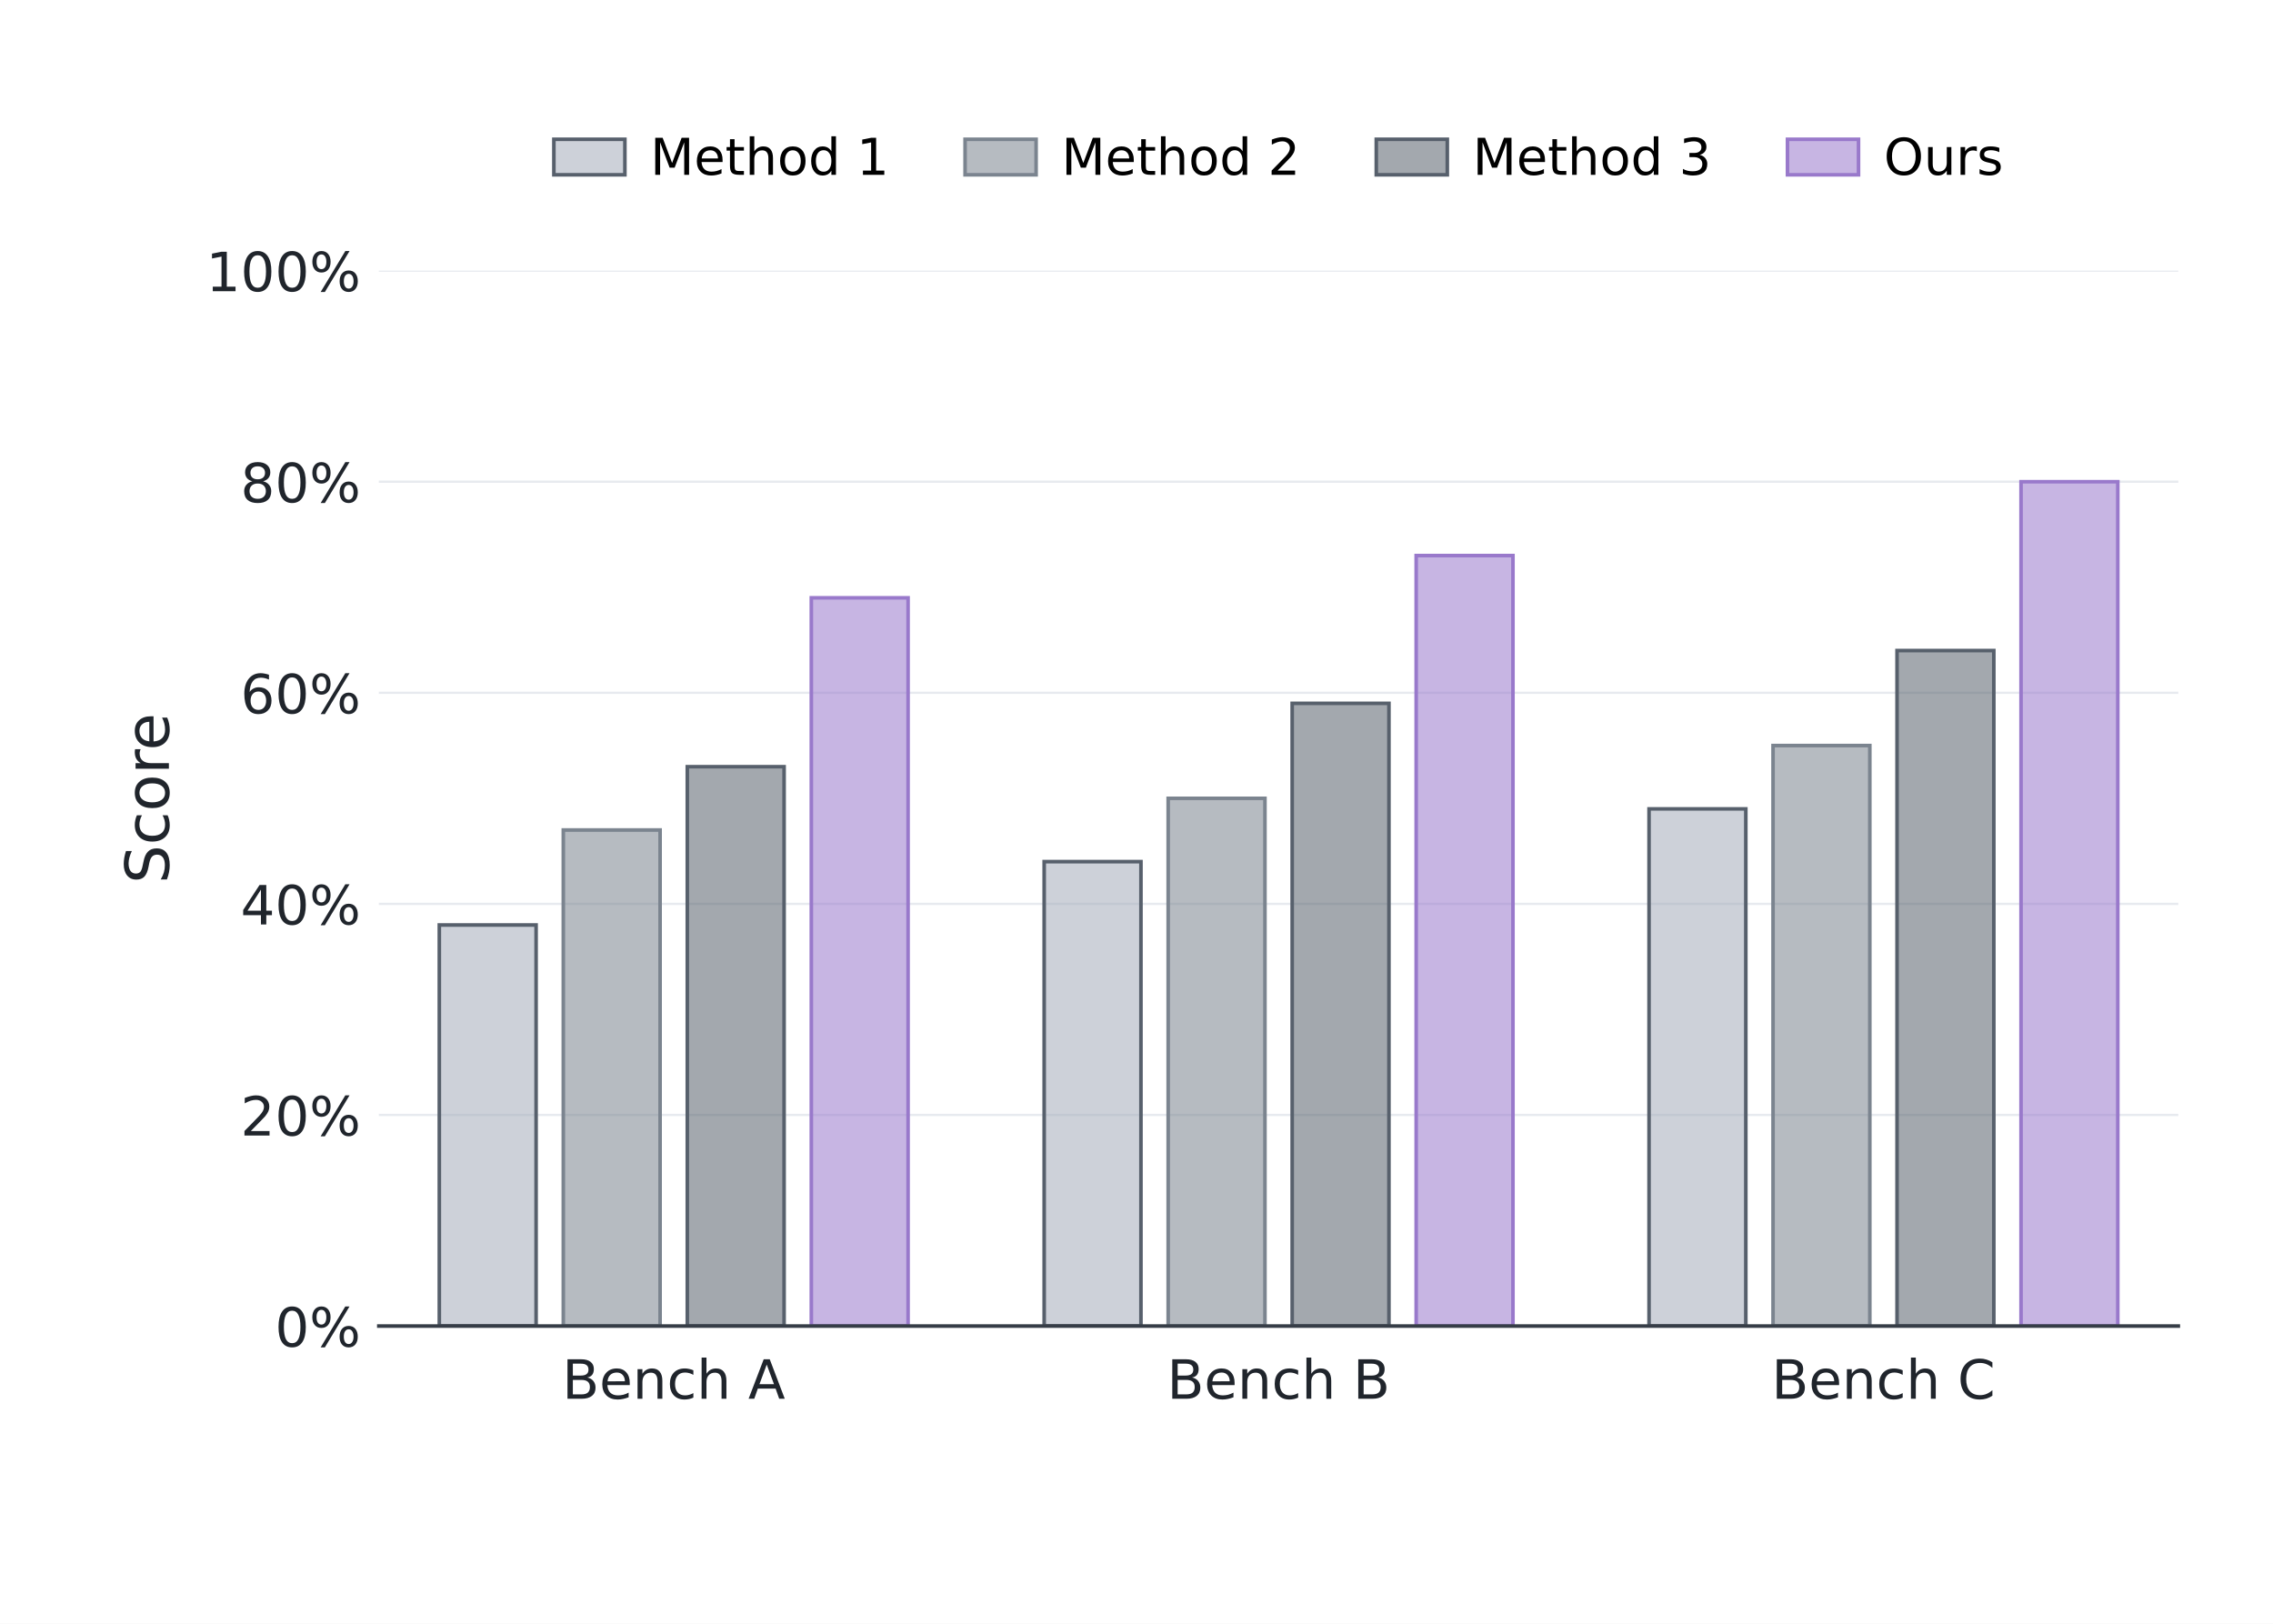
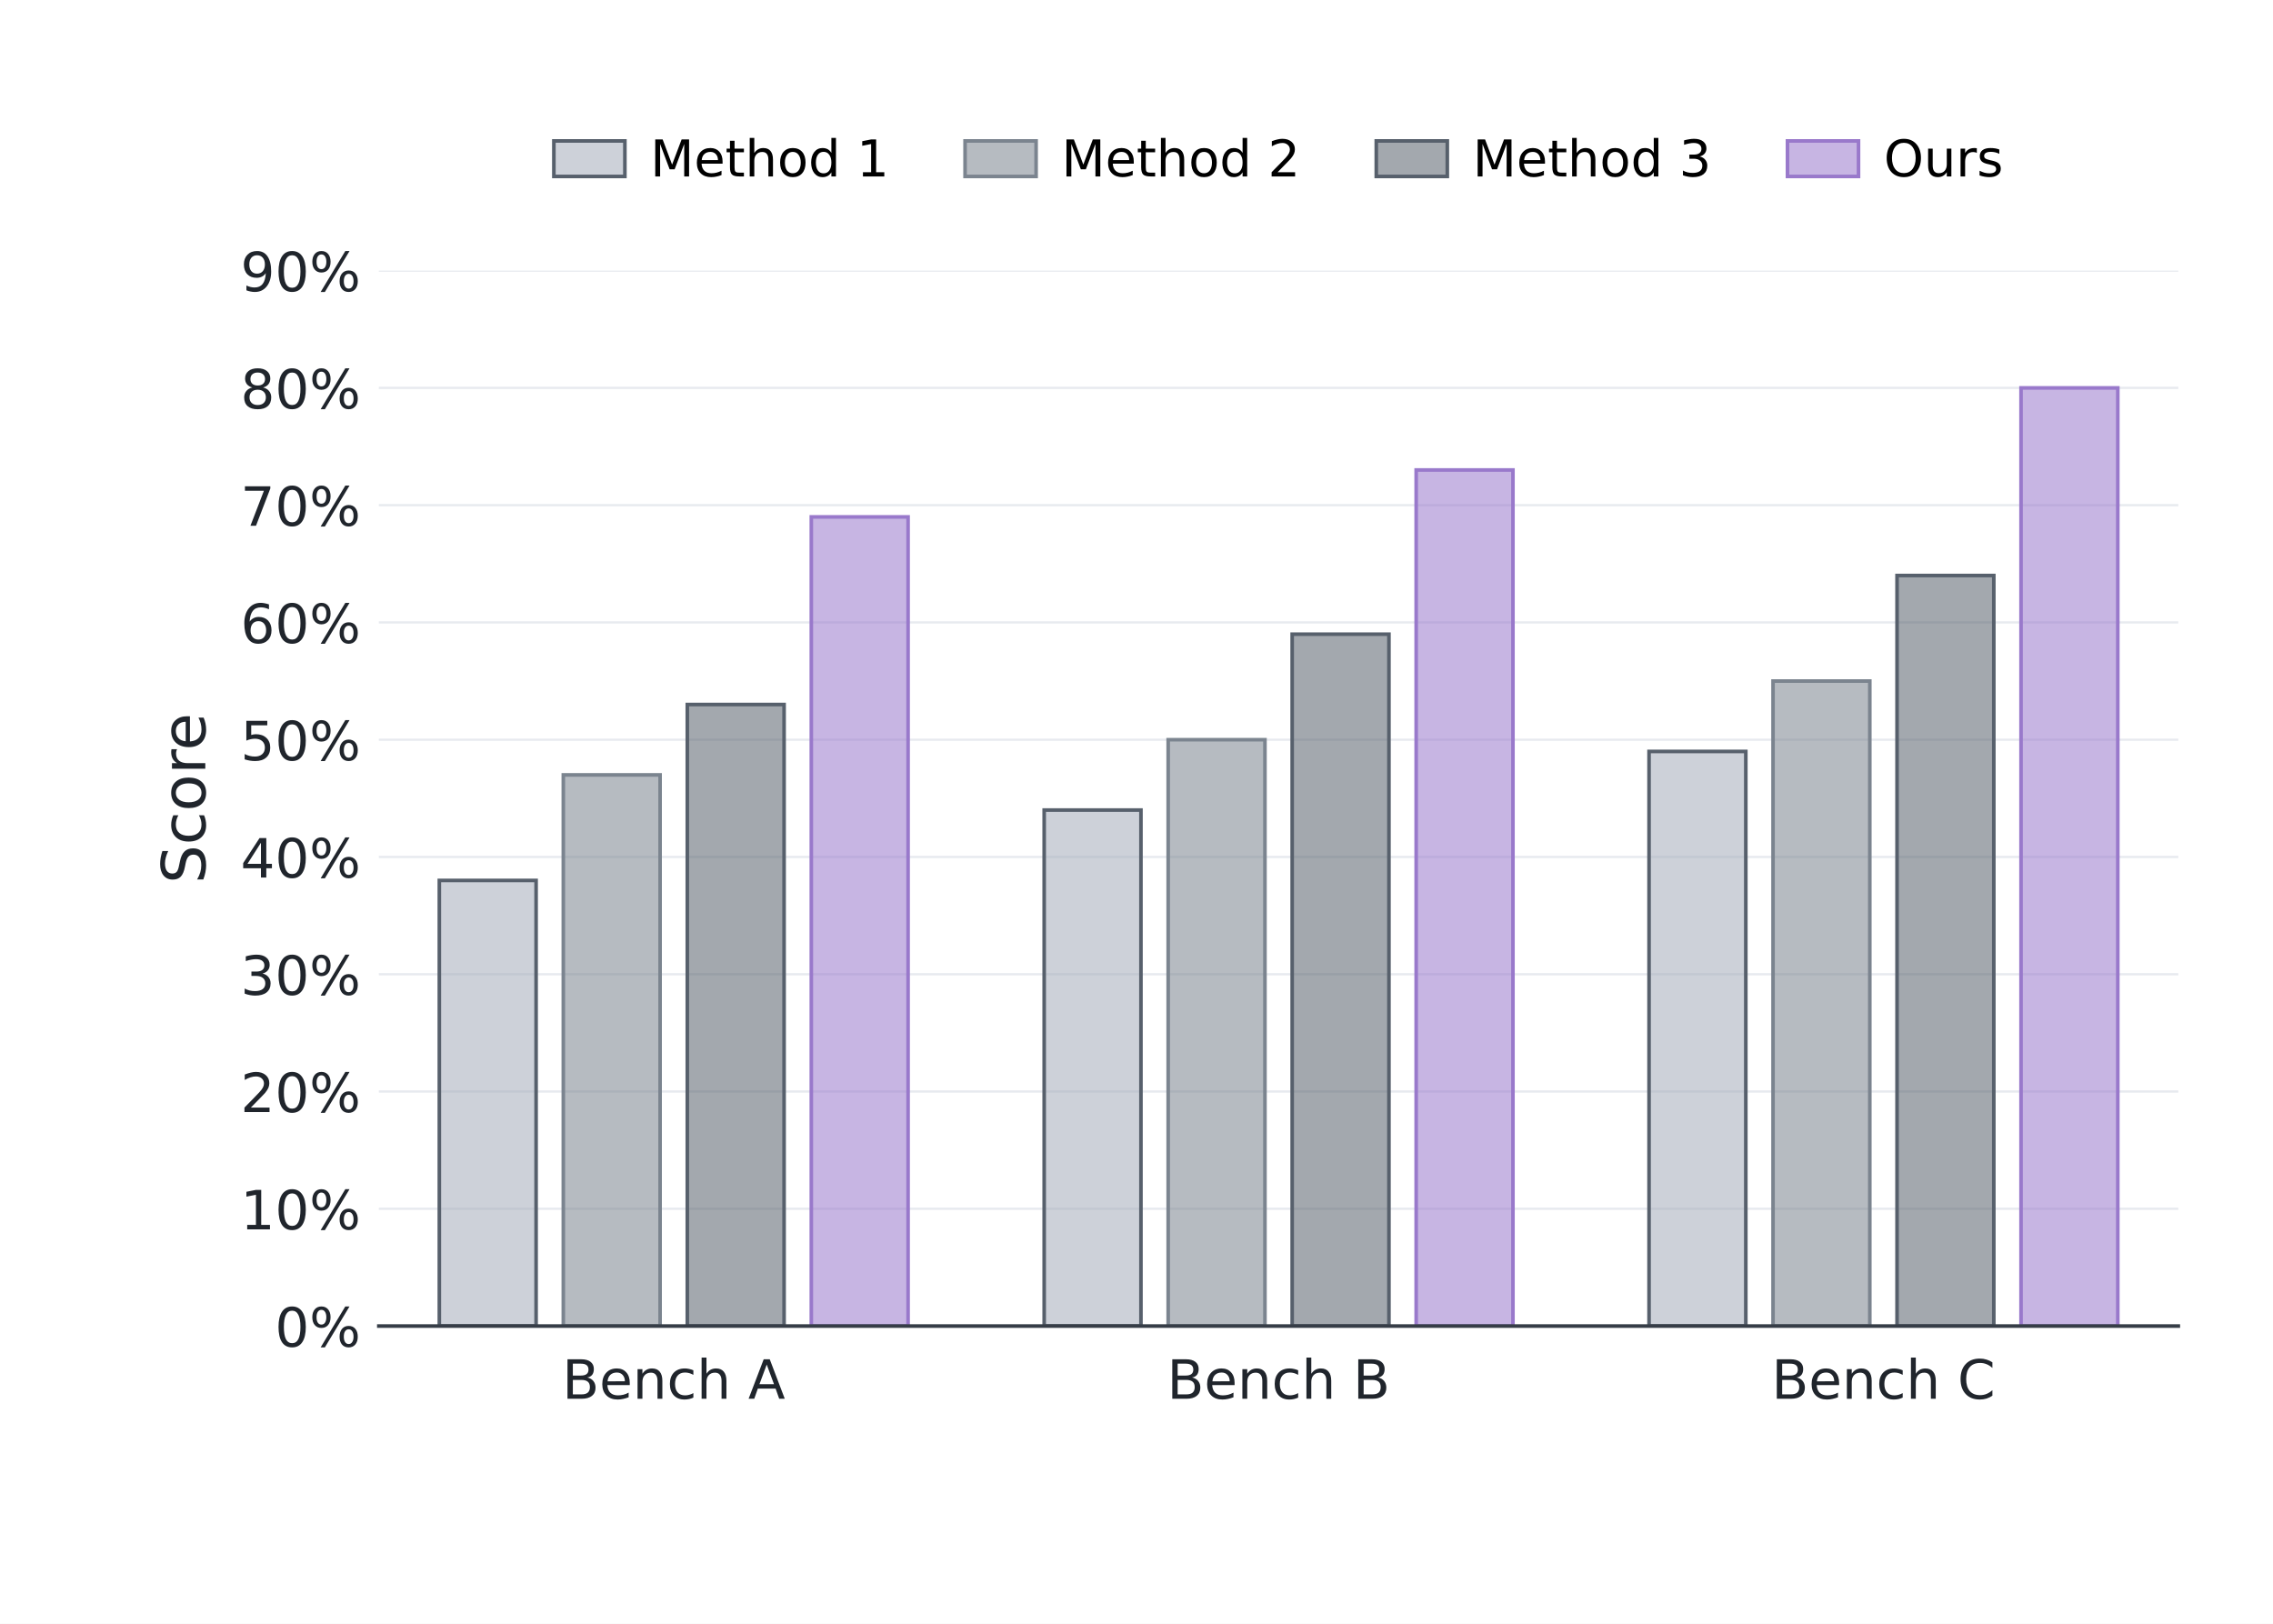
<svg xmlns="http://www.w3.org/2000/svg" width="504pt" height="360pt" viewBox="0 0 504 360" version="1.1">
  <defs>
    <style type="text/css">*{stroke-linejoin: round; stroke-linecap: butt}</style>
  </defs>
  <g id="figure_1">
    <g id="patch_1">
      <path d="M 0 360  L 504 360  L 504 0  L 0 0  z " style="fill: #ffffff" />
    </g>
    <g id="axes_1">
      <g id="patch_2">
        <path d="M 84 294  L 483 294  L 483 60  L 84 60  z " style="fill: #ffffff" />
      </g>
      <g id="matplotlib.axis_1">
        <g id="xtick_1">
          <g id="line2d_1" />
          <g id="text_1">
-             <text style="font-size: 12px; font-family: 'DejaVu Sans', 'Bitstream Vera Sans', 'Computer Modern Sans Serif', 'Lucida Grande', 'Verdana', 'Geneva', 'Lucid', 'Arial', 'Helvetica', 'Avant Garde', sans-serif; text-anchor: middle; fill: #20252c" x="149.382" y="310.118" transform="rotate(-0 149.3824 310.1181)">Bench A</text>
+             <text style="fill: #20252c; font: 12px 'DejaVu Sans', 'Bitstream Vera Sans', 'Computer Modern Sans Serif', 'Lucida Grande', 'Verdana', 'Geneva', 'Lucid', 'Arial', 'Helvetica', 'Avant Garde', sans-serif; text-anchor: middle" x="149.382" y="310.118" transform="rotate(-0 149.3824 310.1181)">Bench A</text>
          </g>
        </g>
        <g id="xtick_2">
          <g id="line2d_2" />
          <g id="text_2">
-             <text style="font-size: 12px; font-family: 'DejaVu Sans', 'Bitstream Vera Sans', 'Computer Modern Sans Serif', 'Lucida Grande', 'Verdana', 'Geneva', 'Lucid', 'Arial', 'Helvetica', 'Avant Garde', sans-serif; text-anchor: middle; fill: #20252c" x="283.5" y="310.118" transform="rotate(-0 283.5 310.1181)">Bench B</text>
+             <text style="fill: #20252c; font: 12px 'DejaVu Sans', 'Bitstream Vera Sans', 'Computer Modern Sans Serif', 'Lucida Grande', 'Verdana', 'Geneva', 'Lucid', 'Arial', 'Helvetica', 'Avant Garde', sans-serif; text-anchor: middle" x="283.5" y="310.118" transform="rotate(-0 283.5 310.1181)">Bench B</text>
          </g>
        </g>
        <g id="xtick_3">
          <g id="line2d_3" />
          <g id="text_3">
-             <text style="font-size: 12px; font-family: 'DejaVu Sans', 'Bitstream Vera Sans', 'Computer Modern Sans Serif', 'Lucida Grande', 'Verdana', 'Geneva', 'Lucid', 'Arial', 'Helvetica', 'Avant Garde', sans-serif; text-anchor: middle; fill: #20252c" x="417.618" y="310.118" transform="rotate(-0 417.6176 310.1181)">Bench C</text>
+             <text style="fill: #20252c; font: 12px 'DejaVu Sans', 'Bitstream Vera Sans', 'Computer Modern Sans Serif', 'Lucida Grande', 'Verdana', 'Geneva', 'Lucid', 'Arial', 'Helvetica', 'Avant Garde', sans-serif; text-anchor: middle" x="417.618" y="310.118" transform="rotate(-0 417.6176 310.1181)">Bench C</text>
          </g>
        </g>
      </g>
      <g id="matplotlib.axis_2">
        <g id="ytick_1">
          <g id="line2d_4">
-             <path d="M 84 294  L 483 294  " clip-path="url(#pe39a03a0b3)" style="fill: none; stroke: #cbd2dc; stroke-opacity: 0.45; stroke-width: 0.5; stroke-linecap: square" />
+             <path d="M 84 294  L 483 294  " clip-path="url(#p62241a1673)" style="fill: none; stroke: #cbd2dc; stroke-opacity: 0.45; stroke-width: 0.5; stroke-linecap: square" />
          </g>
          <g id="line2d_5" />
          <g id="text_4">
-             <text style="font-size: 12px; font-family: 'DejaVu Sans', 'Bitstream Vera Sans', 'Computer Modern Sans Serif', 'Lucida Grande', 'Verdana', 'Geneva', 'Lucid', 'Arial', 'Helvetica', 'Avant Garde', sans-serif; text-anchor: end; fill: #20252c" x="80" y="298.559" transform="rotate(-0 80 298.5586)">0%</text>
+             <text style="fill: #20252c; font: 12px 'DejaVu Sans', 'Bitstream Vera Sans', 'Computer Modern Sans Serif', 'Lucida Grande', 'Verdana', 'Geneva', 'Lucid', 'Arial', 'Helvetica', 'Avant Garde', sans-serif; text-anchor: end" x="80" y="298.559" transform="rotate(-0 80 298.5591)">0%</text>
          </g>
        </g>
        <g id="ytick_2">
          <g id="line2d_6">
-             <path d="M 84 247.2  L 483 247.2  " clip-path="url(#pe39a03a0b3)" style="fill: none; stroke: #cbd2dc; stroke-opacity: 0.45; stroke-width: 0.5; stroke-linecap: square" />
+             <path d="M 84 268  L 483 268  " clip-path="url(#p62241a1673)" style="fill: none; stroke: #cbd2dc; stroke-opacity: 0.45; stroke-width: 0.5; stroke-linecap: square" />
          </g>
          <g id="line2d_7" />
          <g id="text_5">
-             <text style="font-size: 12px; font-family: 'DejaVu Sans', 'Bitstream Vera Sans', 'Computer Modern Sans Serif', 'Lucida Grande', 'Verdana', 'Geneva', 'Lucid', 'Arial', 'Helvetica', 'Avant Garde', sans-serif; text-anchor: end; fill: #20252c" x="80" y="251.759" transform="rotate(-0 80 251.7586)">20%</text>
+             <text style="fill: #20252c; font: 12px 'DejaVu Sans', 'Bitstream Vera Sans', 'Computer Modern Sans Serif', 'Lucida Grande', 'Verdana', 'Geneva', 'Lucid', 'Arial', 'Helvetica', 'Avant Garde', sans-serif; text-anchor: end" x="80" y="272.559" transform="rotate(-0 80 272.5591)">10%</text>
          </g>
        </g>
        <g id="ytick_3">
          <g id="line2d_8">
-             <path d="M 84 200.4  L 483 200.4  " clip-path="url(#pe39a03a0b3)" style="fill: none; stroke: #cbd2dc; stroke-opacity: 0.45; stroke-width: 0.5; stroke-linecap: square" />
+             <path d="M 84 242  L 483 242  " clip-path="url(#p62241a1673)" style="fill: none; stroke: #cbd2dc; stroke-opacity: 0.45; stroke-width: 0.5; stroke-linecap: square" />
          </g>
          <g id="line2d_9" />
          <g id="text_6">
-             <text style="font-size: 12px; font-family: 'DejaVu Sans', 'Bitstream Vera Sans', 'Computer Modern Sans Serif', 'Lucida Grande', 'Verdana', 'Geneva', 'Lucid', 'Arial', 'Helvetica', 'Avant Garde', sans-serif; text-anchor: end; fill: #20252c" x="80" y="204.959" transform="rotate(-0 80 204.9586)">40%</text>
+             <text style="fill: #20252c; font: 12px 'DejaVu Sans', 'Bitstream Vera Sans', 'Computer Modern Sans Serif', 'Lucida Grande', 'Verdana', 'Geneva', 'Lucid', 'Arial', 'Helvetica', 'Avant Garde', sans-serif; text-anchor: end" x="80" y="246.559" transform="rotate(-0 80 246.5591)">20%</text>
          </g>
        </g>
        <g id="ytick_4">
          <g id="line2d_10">
-             <path d="M 84 153.6  L 483 153.6  " clip-path="url(#pe39a03a0b3)" style="fill: none; stroke: #cbd2dc; stroke-opacity: 0.45; stroke-width: 0.5; stroke-linecap: square" />
+             <path d="M 84 216  L 483 216  " clip-path="url(#p62241a1673)" style="fill: none; stroke: #cbd2dc; stroke-opacity: 0.45; stroke-width: 0.5; stroke-linecap: square" />
          </g>
          <g id="line2d_11" />
          <g id="text_7">
-             <text style="font-size: 12px; font-family: 'DejaVu Sans', 'Bitstream Vera Sans', 'Computer Modern Sans Serif', 'Lucida Grande', 'Verdana', 'Geneva', 'Lucid', 'Arial', 'Helvetica', 'Avant Garde', sans-serif; text-anchor: end; fill: #20252c" x="80" y="158.159" transform="rotate(-0 80 158.1586)">60%</text>
+             <text style="fill: #20252c; font: 12px 'DejaVu Sans', 'Bitstream Vera Sans', 'Computer Modern Sans Serif', 'Lucida Grande', 'Verdana', 'Geneva', 'Lucid', 'Arial', 'Helvetica', 'Avant Garde', sans-serif; text-anchor: end" x="80" y="220.559" transform="rotate(-0 80 220.5591)">30%</text>
          </g>
        </g>
        <g id="ytick_5">
          <g id="line2d_12">
-             <path d="M 84 106.8  L 483 106.8  " clip-path="url(#pe39a03a0b3)" style="fill: none; stroke: #cbd2dc; stroke-opacity: 0.45; stroke-width: 0.5; stroke-linecap: square" />
+             <path d="M 84 190  L 483 190  " clip-path="url(#p62241a1673)" style="fill: none; stroke: #cbd2dc; stroke-opacity: 0.45; stroke-width: 0.5; stroke-linecap: square" />
          </g>
          <g id="line2d_13" />
          <g id="text_8">
-             <text style="font-size: 12px; font-family: 'DejaVu Sans', 'Bitstream Vera Sans', 'Computer Modern Sans Serif', 'Lucida Grande', 'Verdana', 'Geneva', 'Lucid', 'Arial', 'Helvetica', 'Avant Garde', sans-serif; text-anchor: end; fill: #20252c" x="80" y="111.359" transform="rotate(-0 80 111.3586)">80%</text>
+             <text style="fill: #20252c; font: 12px 'DejaVu Sans', 'Bitstream Vera Sans', 'Computer Modern Sans Serif', 'Lucida Grande', 'Verdana', 'Geneva', 'Lucid', 'Arial', 'Helvetica', 'Avant Garde', sans-serif; text-anchor: end" x="80" y="194.559" transform="rotate(-0 80 194.5591)">40%</text>
          </g>
        </g>
        <g id="ytick_6">
          <g id="line2d_14">
-             <path d="M 84 60  L 483 60  " clip-path="url(#pe39a03a0b3)" style="fill: none; stroke: #cbd2dc; stroke-opacity: 0.45; stroke-width: 0.5; stroke-linecap: square" />
+             <path d="M 84 164  L 483 164  " clip-path="url(#p62241a1673)" style="fill: none; stroke: #cbd2dc; stroke-opacity: 0.45; stroke-width: 0.5; stroke-linecap: square" />
          </g>
          <g id="line2d_15" />
          <g id="text_9">
-             <text style="font-size: 12px; font-family: 'DejaVu Sans', 'Bitstream Vera Sans', 'Computer Modern Sans Serif', 'Lucida Grande', 'Verdana', 'Geneva', 'Lucid', 'Arial', 'Helvetica', 'Avant Garde', sans-serif; text-anchor: end; fill: #20252c" x="80" y="64.559" transform="rotate(-0 80 64.55859)">100%</text>
-           </g>
-         </g>
-         <g id="text_10">
-           <text style="font-size: 13.5px; font-family: 'DejaVu Sans', 'Bitstream Vera Sans', 'Computer Modern Sans Serif', 'Lucida Grande', 'Verdana', 'Geneva', 'Lucid', 'Arial', 'Helvetica', 'Avant Garde', sans-serif; text-anchor: middle; fill: #20252c" x="37.45" y="177" transform="rotate(-90 37.44996 177)">Score</text>
+             <text style="fill: #20252c; font: 12px 'DejaVu Sans', 'Bitstream Vera Sans', 'Computer Modern Sans Serif', 'Lucida Grande', 'Verdana', 'Geneva', 'Lucid', 'Arial', 'Helvetica', 'Avant Garde', sans-serif; text-anchor: end" x="80" y="168.559" transform="rotate(-0 80 168.5591)">50%</text>
+           </g>
+         </g>
+         <g id="ytick_7">
+           <g id="line2d_16">
+             <path d="M 84 138  L 483 138  " clip-path="url(#p62241a1673)" style="fill: none; stroke: #cbd2dc; stroke-opacity: 0.45; stroke-width: 0.5; stroke-linecap: square" />
+           </g>
+           <g id="line2d_17" />
+           <g id="text_10">
+             <text style="fill: #20252c; font: 12px 'DejaVu Sans', 'Bitstream Vera Sans', 'Computer Modern Sans Serif', 'Lucida Grande', 'Verdana', 'Geneva', 'Lucid', 'Arial', 'Helvetica', 'Avant Garde', sans-serif; text-anchor: end" x="80" y="142.559" transform="rotate(-0 80 142.5591)">60%</text>
+           </g>
+         </g>
+         <g id="ytick_8">
+           <g id="line2d_18">
+             <path d="M 84 112  L 483 112  " clip-path="url(#p62241a1673)" style="fill: none; stroke: #cbd2dc; stroke-opacity: 0.45; stroke-width: 0.5; stroke-linecap: square" />
+           </g>
+           <g id="line2d_19" />
+           <g id="text_11">
+             <text style="fill: #20252c; font: 12px 'DejaVu Sans', 'Bitstream Vera Sans', 'Computer Modern Sans Serif', 'Lucida Grande', 'Verdana', 'Geneva', 'Lucid', 'Arial', 'Helvetica', 'Avant Garde', sans-serif; text-anchor: end" x="80" y="116.559" transform="rotate(-0 80 116.5591)">70%</text>
+           </g>
+         </g>
+         <g id="ytick_9">
+           <g id="line2d_20">
+             <path d="M 84 86  L 483 86  " clip-path="url(#p62241a1673)" style="fill: none; stroke: #cbd2dc; stroke-opacity: 0.45; stroke-width: 0.5; stroke-linecap: square" />
+           </g>
+           <g id="line2d_21" />
+           <g id="text_12">
+             <text style="fill: #20252c; font: 12px 'DejaVu Sans', 'Bitstream Vera Sans', 'Computer Modern Sans Serif', 'Lucida Grande', 'Verdana', 'Geneva', 'Lucid', 'Arial', 'Helvetica', 'Avant Garde', sans-serif; text-anchor: end" x="80" y="90.559" transform="rotate(-0 80 90.55906)">80%</text>
+           </g>
+         </g>
+         <g id="ytick_10">
+           <g id="line2d_22">
+             <path d="M 84 60  L 483 60  " clip-path="url(#p62241a1673)" style="fill: none; stroke: #cbd2dc; stroke-opacity: 0.45; stroke-width: 0.5; stroke-linecap: square" />
+           </g>
+           <g id="line2d_23" />
+           <g id="text_13">
+             <text style="fill: #20252c; font: 12px 'DejaVu Sans', 'Bitstream Vera Sans', 'Computer Modern Sans Serif', 'Lucida Grande', 'Verdana', 'Geneva', 'Lucid', 'Arial', 'Helvetica', 'Avant Garde', sans-serif; text-anchor: end" x="80" y="64.559" transform="rotate(-0 80 64.55906)">90%</text>
+           </g>
+         </g>
+         <g id="text_14">
+           <text style="fill: #20252c; font: 13.5px 'DejaVu Sans', 'Bitstream Vera Sans', 'Computer Modern Sans Serif', 'Lucida Grande', 'Verdana', 'Geneva', 'Lucid', 'Arial', 'Helvetica', 'Avant Garde', sans-serif; text-anchor: middle" x="45.521" y="177" transform="rotate(-90 45.52055 177)">Score</text>
        </g>
      </g>
      <g id="patch_3">
-         <path d="M 97.412 294  L 118.871 294  L 118.871 205.08  L 97.412 205.08  z " clip-path="url(#pe39a03a0b3)" style="fill: #a3acb9; fill-opacity: 0.55; stroke: #57606c; stroke-width: 0.8; stroke-linejoin: miter" />
+         <path d="M 97.412 294  L 118.871 294  L 118.871 195.2  L 97.412 195.2  z " clip-path="url(#p62241a1673)" style="fill: #a3acb9; fill-opacity: 0.55; stroke: #57606c; stroke-width: 0.8; stroke-linejoin: miter" />
      </g>
      <g id="patch_4">
-         <path d="M 124.906 294  L 146.365 294  L 146.365 184.02  L 124.906 184.02  z " clip-path="url(#pe39a03a0b3)" style="fill: #7b848f; fill-opacity: 0.55; stroke: #7b848f; stroke-width: 0.8; stroke-linejoin: miter" />
+         <path d="M 124.906 294  L 146.365 294  L 146.365 171.8  L 124.906 171.8  z " clip-path="url(#p62241a1673)" style="fill: #7b848f; fill-opacity: 0.55; stroke: #7b848f; stroke-width: 0.8; stroke-linejoin: miter" />
      </g>
      <g id="patch_5">
-         <path d="M 152.4 294  L 173.859 294  L 173.859 169.98  L 152.4 169.98  z " clip-path="url(#pe39a03a0b3)" style="fill: #57606c; fill-opacity: 0.55; stroke: #57606c; stroke-width: 0.8; stroke-linejoin: miter" />
+         <path d="M 152.4 294  L 173.859 294  L 173.859 156.2  L 152.4 156.2  z " clip-path="url(#p62241a1673)" style="fill: #57606c; fill-opacity: 0.55; stroke: #57606c; stroke-width: 0.8; stroke-linejoin: miter" />
      </g>
      <g id="patch_6">
-         <path d="M 179.894 294  L 201.353 294  L 201.353 132.54  L 179.894 132.54  z " clip-path="url(#pe39a03a0b3)" style="fill: #9979cb; fill-opacity: 0.55; stroke: #9979cb; stroke-width: 0.8; stroke-linejoin: miter" />
+         <path d="M 179.894 294  L 201.353 294  L 201.353 114.6  L 179.894 114.6  z " clip-path="url(#p62241a1673)" style="fill: #9979cb; fill-opacity: 0.55; stroke: #9979cb; stroke-width: 0.8; stroke-linejoin: miter" />
      </g>
      <g id="patch_7">
-         <path d="M 231.529 294  L 252.988 294  L 252.988 191.04  L 231.529 191.04  z " clip-path="url(#pe39a03a0b3)" style="fill: #a3acb9; fill-opacity: 0.55; stroke: #57606c; stroke-width: 0.8; stroke-linejoin: miter" />
+         <path d="M 231.529 294  L 252.988 294  L 252.988 179.6  L 231.529 179.6  z " clip-path="url(#p62241a1673)" style="fill: #a3acb9; fill-opacity: 0.55; stroke: #57606c; stroke-width: 0.8; stroke-linejoin: miter" />
      </g>
      <g id="patch_8">
-         <path d="M 259.024 294  L 280.482 294  L 280.482 177  L 259.024 177  z " clip-path="url(#pe39a03a0b3)" style="fill: #7b848f; fill-opacity: 0.55; stroke: #7b848f; stroke-width: 0.8; stroke-linejoin: miter" />
+         <path d="M 259.024 294  L 280.482 294  L 280.482 164  L 259.024 164  z " clip-path="url(#p62241a1673)" style="fill: #7b848f; fill-opacity: 0.55; stroke: #7b848f; stroke-width: 0.8; stroke-linejoin: miter" />
      </g>
      <g id="patch_9">
-         <path d="M 286.518 294  L 307.976 294  L 307.976 155.94  L 286.518 155.94  z " clip-path="url(#pe39a03a0b3)" style="fill: #57606c; fill-opacity: 0.55; stroke: #57606c; stroke-width: 0.8; stroke-linejoin: miter" />
+         <path d="M 286.518 294  L 307.976 294  L 307.976 140.6  L 286.518 140.6  z " clip-path="url(#p62241a1673)" style="fill: #57606c; fill-opacity: 0.55; stroke: #57606c; stroke-width: 0.8; stroke-linejoin: miter" />
      </g>
      <g id="patch_10">
-         <path d="M 314.012 294  L 335.471 294  L 335.471 123.18  L 314.012 123.18  z " clip-path="url(#pe39a03a0b3)" style="fill: #9979cb; fill-opacity: 0.55; stroke: #9979cb; stroke-width: 0.8; stroke-linejoin: miter" />
+         <path d="M 314.012 294  L 335.471 294  L 335.471 104.2  L 314.012 104.2  z " clip-path="url(#p62241a1673)" style="fill: #9979cb; fill-opacity: 0.55; stroke: #9979cb; stroke-width: 0.8; stroke-linejoin: miter" />
      </g>
      <g id="patch_11">
-         <path d="M 365.647 294  L 387.106 294  L 387.106 179.34  L 365.647 179.34  z " clip-path="url(#pe39a03a0b3)" style="fill: #a3acb9; fill-opacity: 0.55; stroke: #57606c; stroke-width: 0.8; stroke-linejoin: miter" />
+         <path d="M 365.647 294  L 387.106 294  L 387.106 166.6  L 365.647 166.6  z " clip-path="url(#p62241a1673)" style="fill: #a3acb9; fill-opacity: 0.55; stroke: #57606c; stroke-width: 0.8; stroke-linejoin: miter" />
      </g>
      <g id="patch_12">
-         <path d="M 393.141 294  L 414.6 294  L 414.6 165.3  L 393.141 165.3  z " clip-path="url(#pe39a03a0b3)" style="fill: #7b848f; fill-opacity: 0.55; stroke: #7b848f; stroke-width: 0.8; stroke-linejoin: miter" />
+         <path d="M 393.141 294  L 414.6 294  L 414.6 151  L 393.141 151  z " clip-path="url(#p62241a1673)" style="fill: #7b848f; fill-opacity: 0.55; stroke: #7b848f; stroke-width: 0.8; stroke-linejoin: miter" />
      </g>
      <g id="patch_13">
-         <path d="M 420.635 294  L 442.094 294  L 442.094 144.24  L 420.635 144.24  z " clip-path="url(#pe39a03a0b3)" style="fill: #57606c; fill-opacity: 0.55; stroke: #57606c; stroke-width: 0.8; stroke-linejoin: miter" />
+         <path d="M 420.635 294  L 442.094 294  L 442.094 127.6  L 420.635 127.6  z " clip-path="url(#p62241a1673)" style="fill: #57606c; fill-opacity: 0.55; stroke: #57606c; stroke-width: 0.8; stroke-linejoin: miter" />
      </g>
      <g id="patch_14">
-         <path d="M 448.129 294  L 469.588 294  L 469.588 106.8  L 448.129 106.8  z " clip-path="url(#pe39a03a0b3)" style="fill: #9979cb; fill-opacity: 0.55; stroke: #9979cb; stroke-width: 0.8; stroke-linejoin: miter" />
+         <path d="M 448.129 294  L 469.588 294  L 469.588 86  L 448.129 86  z " clip-path="url(#p62241a1673)" style="fill: #9979cb; fill-opacity: 0.55; stroke: #9979cb; stroke-width: 0.8; stroke-linejoin: miter" />
      </g>
      <g id="patch_15">
        <path d="M 84 294  L 483 294  " style="fill: none; stroke: #363d47; stroke-width: 0.8; stroke-linejoin: miter; stroke-linecap: square" />
      </g>
      <g id="legend_1">
        <g id="patch_16">
-           <path d="M 122.81 38.757  L 138.56 38.757  L 138.56 30.882  L 122.81 30.882  z " style="fill: #a3acb9; fill-opacity: 0.55; stroke: #57606c; stroke-width: 0.8; stroke-linejoin: miter" />
-         </g>
-         <g id="text_11">
-           <text style="font-size: 11.25px; font-family: 'DejaVu Sans', 'Bitstream Vera Sans', 'Computer Modern Sans Serif', 'Lucida Grande', 'Verdana', 'Geneva', 'Lucid', 'Arial', 'Helvetica', 'Avant Garde', sans-serif; text-anchor: start" x="144.185" y="38.757" transform="rotate(-0 144.1854 38.75736)">Method 1</text>
+           <path d="M 122.81 39.12  L 138.56 39.12  L 138.56 31.245  L 122.81 31.245  z " style="fill: #a3acb9; fill-opacity: 0.55; stroke: #57606c; stroke-width: 0.8; stroke-linejoin: miter" />
+         </g>
+         <g id="text_15">
+           <text style="font: 11.25px 'DejaVu Sans', 'Bitstream Vera Sans', 'Computer Modern Sans Serif', 'Lucida Grande', 'Verdana', 'Geneva', 'Lucid', 'Arial', 'Helvetica', 'Avant Garde', sans-serif; text-anchor: start" x="144.185" y="39.12" transform="rotate(-0 144.1854 39.12035)">Method 1</text>
        </g>
        <g id="patch_17">
-           <path d="M 213.988 38.757  L 229.738 38.757  L 229.738 30.882  L 213.988 30.882  z " style="fill: #7b848f; fill-opacity: 0.55; stroke: #7b848f; stroke-width: 0.8; stroke-linejoin: miter" />
-         </g>
-         <g id="text_12">
-           <text style="font-size: 11.25px; font-family: 'DejaVu Sans', 'Bitstream Vera Sans', 'Computer Modern Sans Serif', 'Lucida Grande', 'Verdana', 'Geneva', 'Lucid', 'Arial', 'Helvetica', 'Avant Garde', sans-serif; text-anchor: start" x="235.363" y="38.757" transform="rotate(-0 235.3632 38.75736)">Method 2</text>
+           <path d="M 213.988 39.12  L 229.738 39.12  L 229.738 31.245  L 213.988 31.245  z " style="fill: #7b848f; fill-opacity: 0.55; stroke: #7b848f; stroke-width: 0.8; stroke-linejoin: miter" />
+         </g>
+         <g id="text_16">
+           <text style="font: 11.25px 'DejaVu Sans', 'Bitstream Vera Sans', 'Computer Modern Sans Serif', 'Lucida Grande', 'Verdana', 'Geneva', 'Lucid', 'Arial', 'Helvetica', 'Avant Garde', sans-serif; text-anchor: start" x="235.363" y="39.12" transform="rotate(-0 235.3632 39.12035)">Method 2</text>
        </g>
        <g id="patch_18">
-           <path d="M 305.166 38.757  L 320.916 38.757  L 320.916 30.882  L 305.166 30.882  z " style="fill: #57606c; fill-opacity: 0.55; stroke: #57606c; stroke-width: 0.8; stroke-linejoin: miter" />
-         </g>
-         <g id="text_13">
-           <text style="font-size: 11.25px; font-family: 'DejaVu Sans', 'Bitstream Vera Sans', 'Computer Modern Sans Serif', 'Lucida Grande', 'Verdana', 'Geneva', 'Lucid', 'Arial', 'Helvetica', 'Avant Garde', sans-serif; text-anchor: start" x="326.541" y="38.757" transform="rotate(-0 326.5409 38.75736)">Method 3</text>
+           <path d="M 305.166 39.12  L 320.916 39.12  L 320.916 31.245  L 305.166 31.245  z " style="fill: #57606c; fill-opacity: 0.55; stroke: #57606c; stroke-width: 0.8; stroke-linejoin: miter" />
+         </g>
+         <g id="text_17">
+           <text style="font: 11.25px 'DejaVu Sans', 'Bitstream Vera Sans', 'Computer Modern Sans Serif', 'Lucida Grande', 'Verdana', 'Geneva', 'Lucid', 'Arial', 'Helvetica', 'Avant Garde', sans-serif; text-anchor: start" x="326.541" y="39.12" transform="rotate(-0 326.5409 39.12035)">Method 3</text>
        </g>
        <g id="patch_19">
-           <path d="M 396.344 38.757  L 412.094 38.757  L 412.094 30.882  L 396.344 30.882  z " style="fill: #9979cb; fill-opacity: 0.55; stroke: #9979cb; stroke-width: 0.8; stroke-linejoin: miter" />
-         </g>
-         <g id="text_14">
-           <text style="font-size: 11.25px; font-family: 'DejaVu Sans', 'Bitstream Vera Sans', 'Computer Modern Sans Serif', 'Lucida Grande', 'Verdana', 'Geneva', 'Lucid', 'Arial', 'Helvetica', 'Avant Garde', sans-serif; text-anchor: start" x="417.719" y="38.757" transform="rotate(-0 417.7187 38.75736)">Ours</text>
+           <path d="M 396.344 39.12  L 412.094 39.12  L 412.094 31.245  L 396.344 31.245  z " style="fill: #9979cb; fill-opacity: 0.55; stroke: #9979cb; stroke-width: 0.8; stroke-linejoin: miter" />
+         </g>
+         <g id="text_18">
+           <text style="font: 11.25px 'DejaVu Sans', 'Bitstream Vera Sans', 'Computer Modern Sans Serif', 'Lucida Grande', 'Verdana', 'Geneva', 'Lucid', 'Arial', 'Helvetica', 'Avant Garde', sans-serif; text-anchor: start" x="417.719" y="39.12" transform="rotate(-0 417.7187 39.12035)">Ours</text>
        </g>
      </g>
    </g>
  </g>
  <defs>
-     <clipPath id="pe39a03a0b3">
+     <clipPath id="p62241a1673">
      <rect x="84" y="60" width="399" height="234" />
    </clipPath>
  </defs>
</svg>
